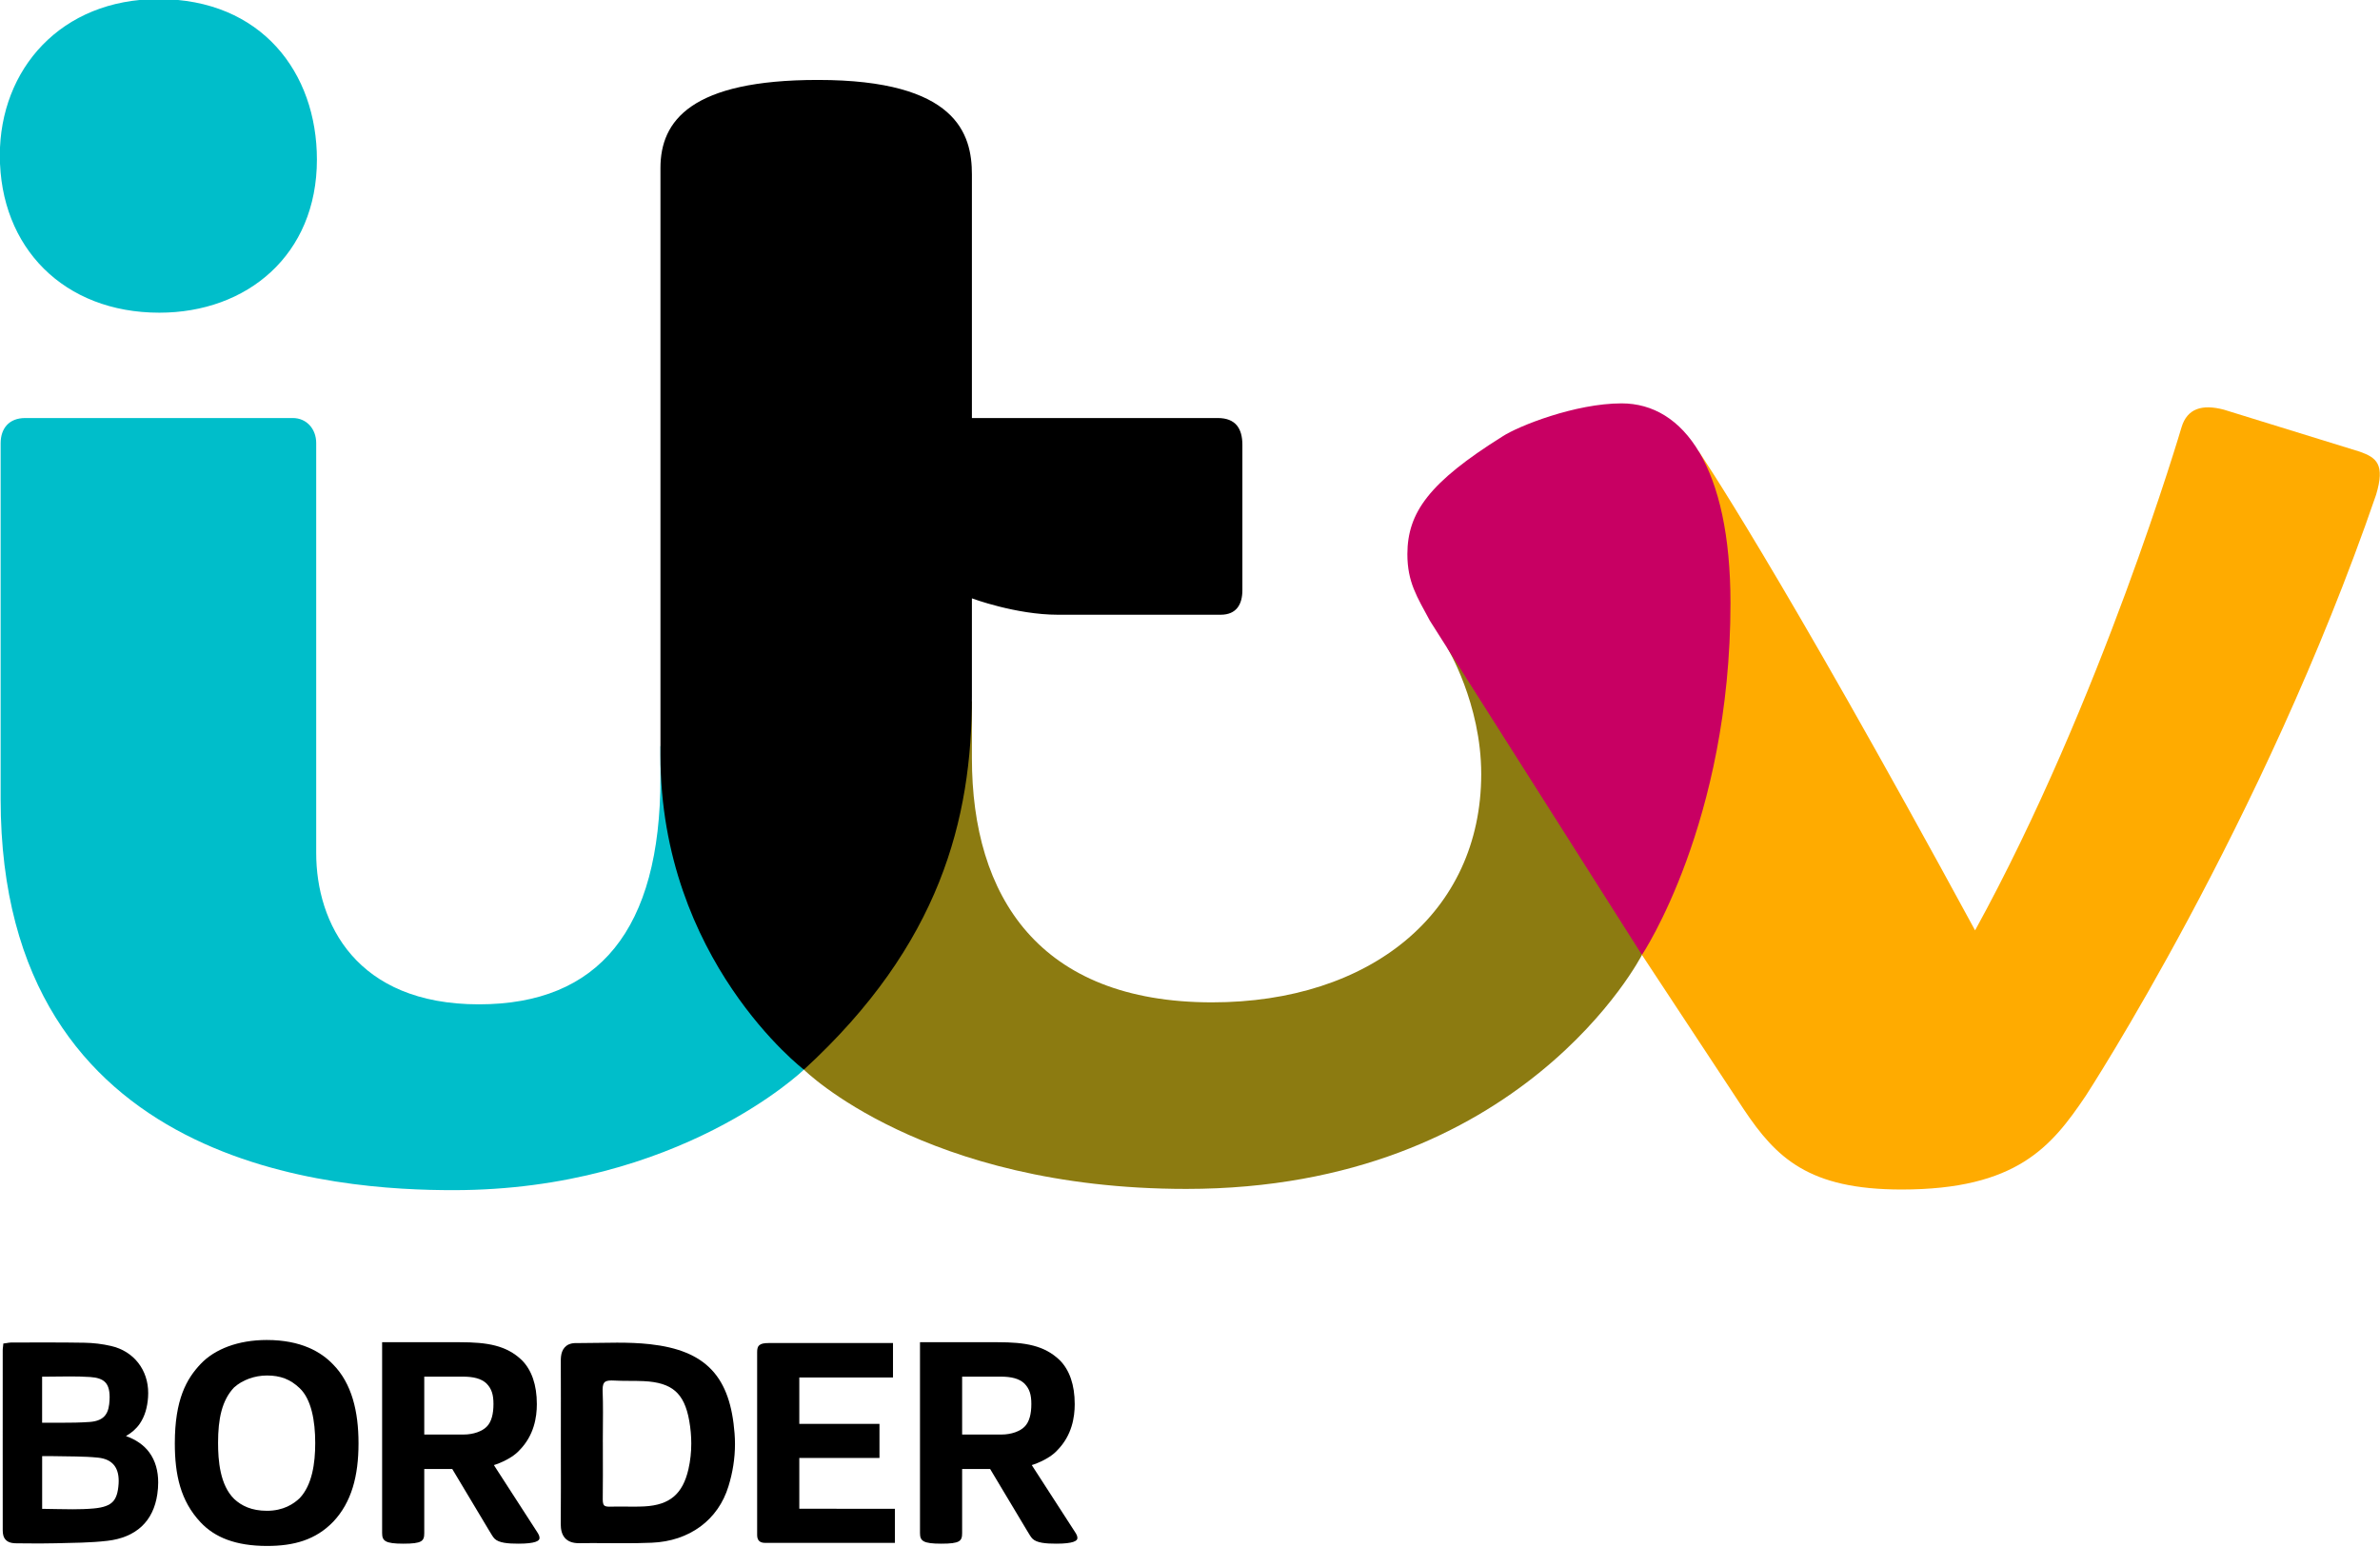
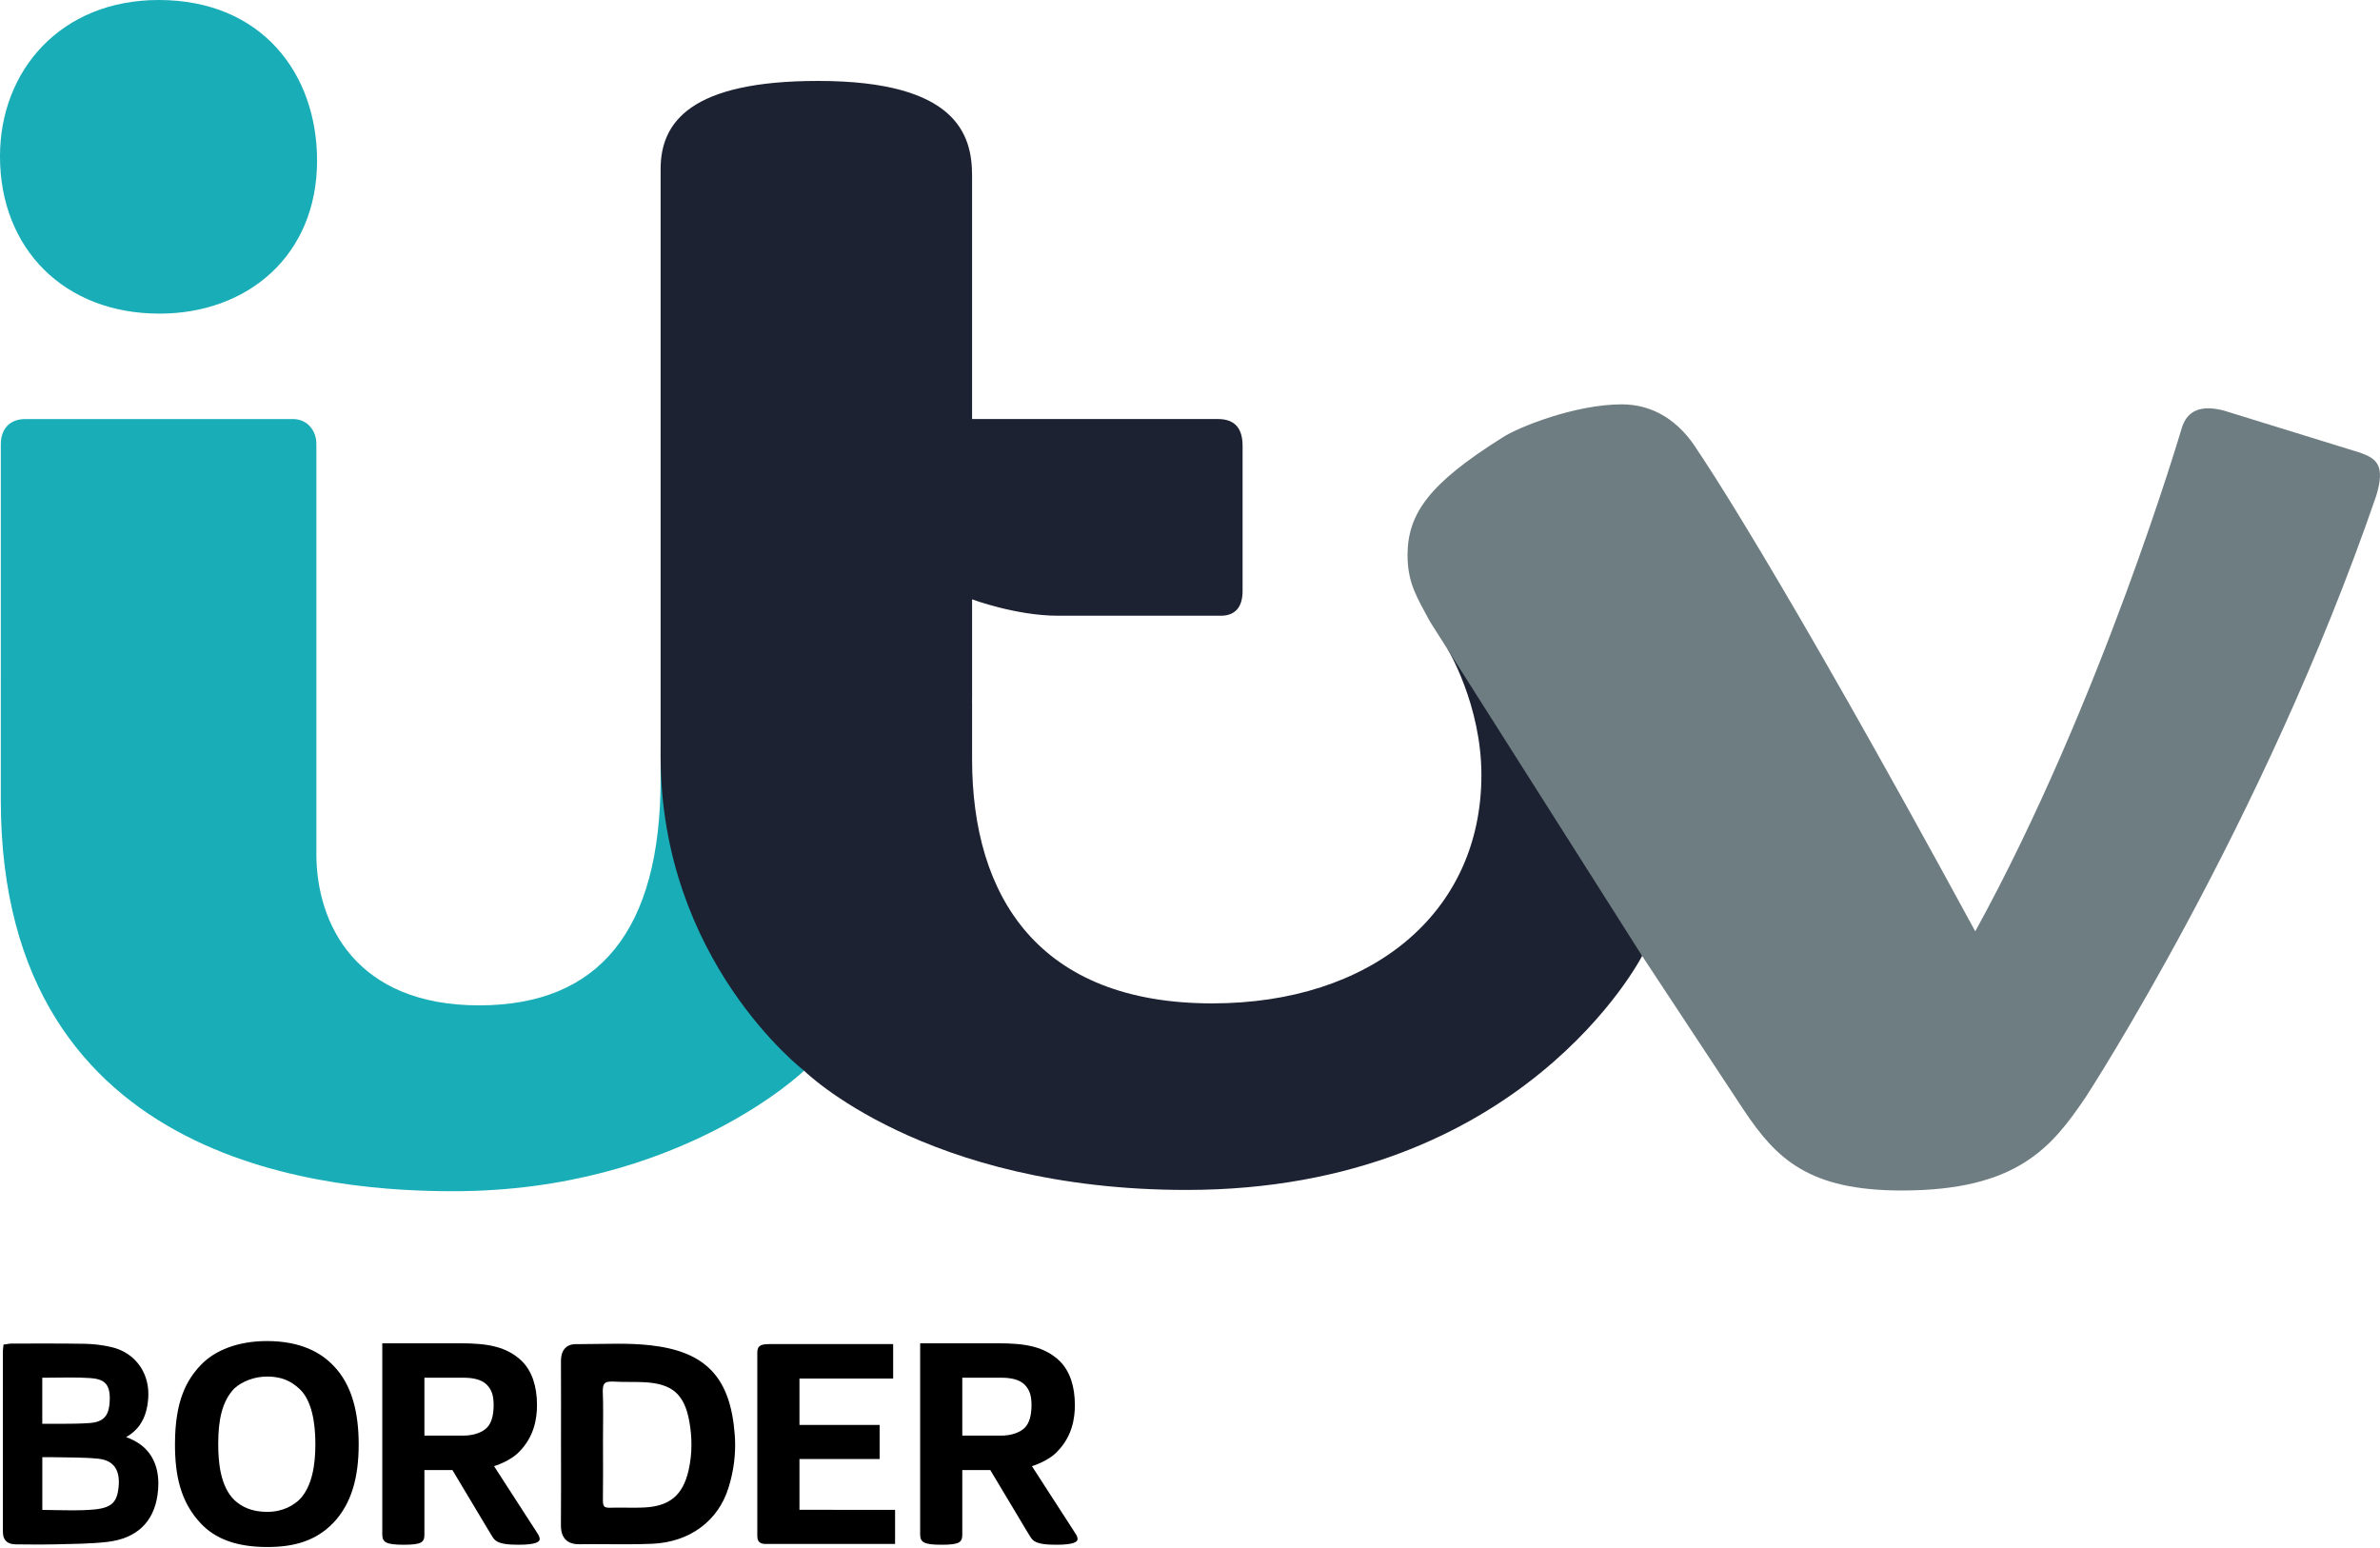
- <svg xmlns="http://www.w3.org/2000/svg" id="svg2" width="199" height="129.34" enable-background="new 0 0 200 130.246" version="1.1" viewBox="0 0 199 129.34" xml:space="preserve">
-   <g id="layer1" transform="translate(-7403.2 -1985.4)">
-     <g id="g3093" transform="matrix(.022511 0 0 .022511 7498.4 2040.7)">
-       <g id="g3113">
-         <g id="g3030" transform="matrix(15.222 0 0 15.222 -4957.3 -8309.2)">
-           <path id="path3018" d="m47.803 422.4c0-20.977 14.862-38.145 38.745-38.145 25.143 0 38.625 18.01 38.625 39.165 0 23.264-17.034 37.365-38.445 37.365-23.305 0-38.925-15.895-38.925-38.385z" fill="#00beca" />
-           <path id="path3020" d="m48.001 492.64c0-3.571 2.002-6.152 6-6.152h65.271c3.448 0 5.728 2.733 5.728 6.092v100.07c0 17.06 9.714 36.903 39.695 36.903 29.199 0 44.305-18.168 44.305-55.264v-7.797l31 59 4 20.001s-30.416 29.402-85.541 29.402c-27.362 0-110.46-4.489-110.46-95.403v-86.848z" fill="#00beca" />
-           <path id="path3024" d="m244 645.49 31-80.001 10-10v14c0 33.675 16.336 59.58 58.605 59.58 38.542 0 65.673-21.833 65.673-55.717 0-17.222-8.333-30.887-8.333-30.887l43.72 21.832 3.833 53.191s-29.115 57.106-111.19 57.106c-64.089-1e-3 -93.308-29.104-93.308-29.104z" fill="#8c7b11" />
-           <path id="path3022" d="m244 645.49s-35-26.749-35-76.759v-143.24c0-11.519 7.432-21.5 38.42-21.5 33.864 0 37.58 13.181 37.58 23.07v59.429h59.999c4.329 0 5.999 2.531 5.999 6.541v35.458c0 3.354-1.368 6-5.301 6h-39.697c-10.294 0-21-4-21-4v24c0 29.924-7.733 60.49-41 91.001z" />
-           <path id="path3028" d="m448.5 617.49 9.527-104.67 4.306-18.215s19.012 27.722 67.452 116.9c30.762-55.936 50.381-122.78 50.381-122.78 1.379-4.57 5.027-5.676 10.308-4.283l33.204 10.264c4.035 1.438 6.221 3.031 3.95 10.528-27.621 80.38-70.871 146.69-70.871 146.69-8.327 12.34-16.809 22.816-44.912 22.816-22.671 0-30.568-7.723-38.465-19.51l-24.88-37.739z" fill="#ffab00" />
-           <path id="path3026" d="m448.5 617.49-51.766-81.569c-3.109-5.814-5.477-9.34-5.477-16.244 0.04-10.15 5.312-17.488 23.198-28.691 3.862-2.539 17.789-8.075 29.075-8.075 15.216 0 26.567 15.75 26.567 48.702 0 53.616-21.597 85.877-21.597 85.877z" fill="#c80063" />
-         </g>
-       </g>
-       <g id="g15">
-         <path id="path17" d="m-3675 2937.5c-19.609-26.463-48.719-46.722-86.223-60.127 21.279-12.104 38.633-27.243 51.213-45.637 19.152-27.808 28.328-61.255 30.91-98.173 0.346-5.162 0.52-10.325 0.52-15.357 0.5-85.462-52.859-156.09-138.1-175.39-32.037-7.461-65.354-11.408-98.15-12.016-46.18-0.824-92.316-1.041-138.39-1.041-42.645 0-85.201 0.172-127.74 0.172h-6.832c-7.592 0.088-13.035 1.736-16.527 2.127l-12.299 1.648-1.258 12.363c-0.326 3.557-0.977 6.594-1.043 11.582-0.021 122.12-0.064 244.2-0.064 366.27 0 101.17 0.021 202.29 0.109 303.45 0.021 7.027 0.541 13.578 2.363 19.912 2.387 9.414 9.523 18.741 18.828 22.992 9.154 4.425 18.783 5.293 29.977 5.51 28.438 0.26 57.004 0.607 85.656 0.607 20.303 0 40.648-0.218 61.061-0.781 62.859-1.648 126.76-1.605 190.55-9.023 52.535-6.073 95.678-23.816 127.39-53.359 31.756-29.499 51.189-70.408 58.305-119.78 2.191-14.837 3.297-29.413 3.297-43.556 0.041-41.948-10.067-80.818-33.557-112.4zm-221.88-112.36c-34.555 2.43-69.52 2.82-104.75 2.82-16.484 0-33.014-0.044-49.629-0.044-7.092 0-14.229 0-21.344 0.044v-171.05c34.076-0.131 68.066-0.955 101.69-0.955 25.813 0 51.494 0.479 76.893 2.17 26.291 1.691 43.947 7.939 54.596 18.307 10.672 10.238 17.527 26.637 17.613 56.136 0 7.982-0.541 16.789-1.627 26.593-2.689 22.646-9.674 37.396-20.605 47.46-10.978 10.107-27.614 16.745-52.839 18.523zm-175.59 126.76c6.832-0.044 13.861-0.131 20.41-0.087 7.115-0.044 14.057 0.043 20.977 0.217 56.418 1.388 112.27 0.087 166.39 5.596 27.375 2.95 45.617 12.19 57.697 25.986 12.039 13.752 18.807 33.446 18.828 60.126l-0.303 10.629c-2.17 33.534-9.176 54.184-21.691 67.024-12.385 12.972-33.621 21.604-70.713 24.944-25.854 2.343-52.014 3.037-78.52 3.037-36.896 0-74.66-1.258-113.07-1.648v-195.82z" />
-         <path id="path3034" d="m-3238.1 2520.6c-106.85 0-193.7 34.098-245.52 88.846-52.297 55.094-96.068 131.66-96.068 294.91 0 116.52 20.953 214.04 95.83 293.61 52.752 56.049 130.38 87.631 247.12 87.631 99.646 0 180.42-22.646 245.5-90.06 68.021-72.014 93.877-169.97 93.877-291.18 0-118.34-25.031-222.37-94.311-292.82-44.032-46.157-118.41-90.927-246.43-90.927zm0.76 131.88c49.715 0 86.611 13.926 121.42 47.113 43.166 40.865 57.742 120.86 57.742 203.72 0 76.092-11.67 155.74-57.438 204.46-22.385 21.604-60.691 47.243-122.03 47.243-57.176 0-94.463-18.828-121.27-43.643-53.336-51.971-60.148-143.42-60.148-208.97 0-88.064 13.861-157.69 59.693-205.76 30.215-26.983 74.92-44.163 122.03-44.163z" />
-         <path id="path3036" d="m-2809.7 2528.9v708.86c0 29.152 11.389 39.391 78.848 39.391 69.041 0 77.652-9.37 77.652-39.391v-238.08h103.96l137.52 229.66c7.135 12.147 14.553 24.294 19.607 29.152 15.748 16.052 50.822 18.654 88.758 18.654 63.75 0 78.283-10.802 78.283-20.476 0-6.898-1.475-12.407-11.691-27.244l-157.8-244.15s61.385-18.003 94.963-55.182c54.313-55.008 64.594-122.68 64.594-171.27 0-72.013-19.607-127.15-55.744-163.29-57.133-55.094-128.67-66.635-229.81-66.635h-289.14zm156.5 127.85h144.59c36.506 0.131 66.744 6.422 86.764 25.553 18.936 19.521 25.725 41.125 25.725 76.091 0 36.788-7.373 66.417-24.9 83.987-16.615 17.179-49.281 29.412-86.395 29.412h-145.78v-215.04z" />
-         <path id="path3036_1_" d="m-811.85 2528.9v708.86c0 29.152 11.389 39.391 78.846 39.391 69.043 0 77.654-9.37 77.654-39.391v-238.08h103.96l137.52 229.66c7.137 12.147 14.555 24.294 19.631 29.152 15.703 16.052 50.799 18.654 88.758 18.654 63.729 0 78.262-10.802 78.262-20.476 0-6.898-1.477-12.407-11.713-27.244l-157.78-244.15s61.385-18.003 94.961-55.182c54.314-55.008 64.596-122.68 64.596-171.27 0-72.013-19.607-127.15-55.744-163.29-57.135-55.094-128.67-66.635-229.81-66.635h-289.14zm156.5 127.85h144.59c36.506 0.131 66.742 6.422 86.764 25.553 18.936 19.521 25.725 41.125 25.725 76.091 0 36.788-7.375 66.417-24.9 83.987-16.615 17.179-49.281 29.412-86.395 29.412h-145.78v-215.04z" />
-         <path id="path22" d="m-1500.6 2867.5c-7.982-102.99-33.145-180.64-84.596-235.56-51.449-54.834-126.85-84.248-229.4-95.701-40.779-4.512-81.645-5.725-122.34-5.725-45.639 0-91.102 1.561-135.96 1.475h-15.529-1.215c-9.979 0-19.088 1.561-27.158 5.205-12.146 5.467-20.475 16.139-24.379 26.984-3.992 10.844-4.773 22.123-4.859 33.576v0.867c0.174 47.461 0.26 94.832 0.26 142.38 0 52.318-0.086 104.55-0.086 156.96v5.379c0 54.747 0.174 109.5 0.174 164.24 0 44.943-0.088 89.887-0.521 134.74v1.909c0.086 19.608 3.297 37.568 15.27 51.537 12.148 14.056 30.889 19.695 52.232 19.521h2.168c15.965-0.26 32.016-0.347 48.068-0.347 38.609 0 77.305 0.521 116.18 0.521 34.445 0 68.977-0.347 103.59-1.822 140.64-5.553 247.36-84.768 285.45-209.71 15.791-51.104 24.207-103.6 24.207-156.96 0-13.099-0.521-26.288-1.562-39.475zm-489.61 243.98v-0.087c0.434-29.586 0.521-59.085 0.521-88.585 0-40.171-0.174-80.256-0.174-120.34v-0.086l-0.088-4.599c0-36.268 0.607-72.621 0.607-109.24 0-26.289-0.26-52.752-1.301-79.214v-0.087l-0.086-4.339c0-15.965 3.469-23.512 7.113-27.07 3.559-3.73 10.672-6.854 25.248-6.854l7.115 0.174c38.523 2.256 76.178 0.52 112.53 2.256 54.488 2.43 91.709 14.314 117.56 36.613 25.855 22.385 42.861 57.091 52.23 110.88 4.947 28.024 7.549 56.309 7.549 84.42 0 31.843-3.383 63.598-10.498 95.006-10.846 47.46-28.719 80.083-54.486 101.95-25.684 21.69-60.734 33.924-109.41 36.44-13.275 0.693-26.637 0.867-40.172 0.867-18.74 0-37.742-0.347-57.004-0.347-10.238 0-20.563 0.087-30.887 0.434l-2.689 0.087c-12.494-0.174-16.66-2.863-18.828-5.293-2.344-2.429-4.945-8.937-4.859-21.517v-1.474z" />
-         <path id="path3202" d="m-1386.9 3274.2c-22.037 0-29.846-11.235-29.846-29.846v-678.75c0-23.426 6.854-33.664 43.035-33.664h461.58v127.98h-348.01v172.18h297.77v126.76h-297.77v188.58l355.16 0.087v126.67h-481.92z" />
-       </g>
+ <svg xmlns="http://www.w3.org/2000/svg" id="svg2" width="199" height="129.35" enable-background="new 0 0 200 130.246" version="1.1" viewBox="0 0 199 129.35" xml:space="preserve">
+   <g id="g824" transform="translate(.00050934 .0046083)" stroke-width=".343">
+     <g id="g817" fill="#18adb7">
+       <path id="path3018-3" d="m-5.0934e-4 13.066c0-7.188 5.093-13.071 13.276-13.071 8.616 0 13.235 6.171 13.235 13.42 0 7.972-5.837 12.803-13.174 12.803-7.985 0-13.338-5.447-13.338-13.153z" />
+       <path id="path3020-8" d="m0.068 37.141c0-1.224 0.686-2.108 2.056-2.108h22.366c1.182 0 1.963 0.936 1.963 2.087v34.29c0 5.846 3.329 12.645 13.602 12.645 10.005 0 15.181-6.225 15.181-18.936v-2.672l10.622 20.217 1.371 6.853s-10.422 10.076-29.312 10.076c-9.376 0-37.85-1.538-37.85-32.691z" />
    </g>
+     <path id="path3024-4" d="m68.4 6.762c-10.618-1e-7 -13.164 3.42-13.164 7.367v49.082c0 17.137 11.992 26.303 11.992 26.303s10.014 9.973 31.975 9.973c28.123 0 38.1-19.566 38.1-19.566l-1.312-18.229-14.982-7.481s2.856 4.683 2.856 10.584c0 11.61-9.294 19.094-22.502 19.094-14.485 0-20.084-8.879-20.084-20.418v-4.797l-0.006 0.006c6.84e-4 -0.116 0.006-0.232 0.006-0.348v-8.225s3.67 1.371 7.197 1.371h13.602c1.349 0 1.818-0.908 1.818-2.057v-12.15c0-1.374-0.573-2.24-2.057-2.24h-20.561v-20.363c0-3.389-1.273-7.906-12.877-7.906z" fill="#1d2232" />
+     <path id="path3028-7" d="m135.6 33.803c-3.867 0-8.639 1.897-9.963 2.768-6.128 3.839-7.936 6.354-7.949 9.832 0 2.366 0.812 3.572 1.877 5.564l17.738 27.953 8.525 12.928c2.706 4.039 5.412 6.686 13.182 6.686 9.63 0 12.535-3.59 15.389-7.818 0 0 14.821-22.723 24.285-50.266 0.778-2.569 0.028-3.114-1.353-3.607l-11.379-3.516c-1.81-0.477-3.059-0.099-3.531 1.467 0 0-6.722 22.905-17.264 42.072-16.598-30.558-23.113-40.057-23.113-40.057l-2e-3 0.006c-1.62-2.689-3.868-4.012-6.441-4.012z" fill="#6e7d81" />
+   </g>
+   <g id="g15" transform="matrix(.022511 0 0 .022511 95.213 55.385)">
+     <path id="path17" d="m-3675 2937.5c-19.609-26.463-48.719-46.722-86.223-60.127 21.279-12.104 38.633-27.243 51.213-45.637 19.152-27.808 28.328-61.255 30.91-98.173 0.346-5.162 0.52-10.325 0.52-15.357 0.5-85.462-52.859-156.09-138.1-175.39-32.037-7.461-65.354-11.408-98.15-12.016-46.18-0.824-92.316-1.041-138.39-1.041-42.645 0-85.201 0.172-127.74 0.172h-6.832c-7.592 0.088-13.035 1.736-16.527 2.127l-12.299 1.648-1.258 12.363c-0.326 3.557-0.977 6.594-1.043 11.582-0.021 122.12-0.064 244.2-0.064 366.27 0 101.17 0.021 202.29 0.109 303.45 0.021 7.027 0.541 13.578 2.363 19.912 2.387 9.414 9.523 18.741 18.828 22.992 9.154 4.425 18.783 5.293 29.977 5.51 28.438 0.26 57.004 0.607 85.656 0.607 20.303 0 40.648-0.218 61.061-0.781 62.859-1.648 126.76-1.605 190.55-9.023 52.535-6.073 95.678-23.816 127.39-53.359 31.756-29.499 51.189-70.408 58.305-119.78 2.191-14.837 3.297-29.413 3.297-43.556 0.041-41.948-10.067-80.818-33.557-112.4zm-221.88-112.36c-34.555 2.43-69.52 2.82-104.75 2.82-16.484 0-33.014-0.044-49.629-0.044-7.092 0-14.229 0-21.344 0.044v-171.05c34.076-0.131 68.066-0.955 101.69-0.955 25.813 0 51.494 0.479 76.893 2.17 26.291 1.691 43.947 7.939 54.596 18.307 10.672 10.238 17.527 26.637 17.613 56.136 0 7.982-0.541 16.789-1.627 26.593-2.689 22.646-9.674 37.396-20.605 47.46-10.978 10.107-27.614 16.745-52.839 18.523zm-175.59 126.76c6.832-0.044 13.861-0.131 20.41-0.087 7.115-0.044 14.057 0.043 20.977 0.217 56.418 1.388 112.27 0.087 166.39 5.596 27.375 2.95 45.617 12.19 57.697 25.986 12.039 13.752 18.807 33.446 18.828 60.126l-0.303 10.629c-2.17 33.534-9.176 54.184-21.691 67.024-12.385 12.972-33.621 21.604-70.713 24.944-25.854 2.343-52.014 3.037-78.52 3.037-36.896 0-74.66-1.258-113.07-1.648v-195.82z" />
+     <path id="path3034" d="m-3238.1 2520.6c-106.85 0-193.7 34.098-245.52 88.846-52.297 55.094-96.068 131.66-96.068 294.91 0 116.52 20.953 214.04 95.83 293.61 52.752 56.049 130.38 87.631 247.12 87.631 99.646 0 180.42-22.646 245.5-90.06 68.021-72.014 93.877-169.97 93.877-291.18 0-118.34-25.031-222.37-94.311-292.82-44.032-46.157-118.41-90.927-246.43-90.927zm0.76 131.88c49.715 0 86.611 13.926 121.42 47.113 43.166 40.865 57.742 120.86 57.742 203.72 0 76.092-11.67 155.74-57.438 204.46-22.385 21.604-60.691 47.243-122.03 47.243-57.176 0-94.463-18.828-121.27-43.643-53.336-51.971-60.148-143.42-60.148-208.97 0-88.064 13.861-157.69 59.693-205.76 30.215-26.983 74.92-44.163 122.03-44.163z" />
+     <path id="path3036" d="m-2809.7 2528.9v708.86c0 29.152 11.389 39.391 78.848 39.391 69.041 0 77.652-9.37 77.652-39.391v-238.08h103.96l137.52 229.66c7.135 12.147 14.553 24.294 19.607 29.152 15.748 16.052 50.822 18.654 88.758 18.654 63.75 0 78.283-10.802 78.283-20.476 0-6.898-1.475-12.407-11.691-27.244l-157.8-244.15s61.385-18.003 94.963-55.182c54.313-55.008 64.594-122.68 64.594-171.27 0-72.013-19.607-127.15-55.744-163.29-57.133-55.094-128.67-66.635-229.81-66.635h-289.14zm156.5 127.85h144.59c36.506 0.131 66.744 6.422 86.764 25.553 18.936 19.521 25.725 41.125 25.725 76.091 0 36.788-7.373 66.417-24.9 83.987-16.615 17.179-49.281 29.412-86.395 29.412h-145.78v-215.04z" />
+     <path id="path3036_1_" d="m-811.85 2528.9v708.86c0 29.152 11.389 39.391 78.846 39.391 69.043 0 77.654-9.37 77.654-39.391v-238.08h103.96l137.52 229.66c7.137 12.147 14.555 24.294 19.631 29.152 15.703 16.052 50.799 18.654 88.758 18.654 63.729 0 78.262-10.802 78.262-20.476 0-6.898-1.477-12.407-11.713-27.244l-157.78-244.15s61.385-18.003 94.961-55.182c54.314-55.008 64.596-122.68 64.596-171.27 0-72.013-19.607-127.15-55.744-163.29-57.135-55.094-128.67-66.635-229.81-66.635h-289.14zm156.5 127.85h144.59c36.506 0.131 66.742 6.422 86.764 25.553 18.936 19.521 25.725 41.125 25.725 76.091 0 36.788-7.375 66.417-24.9 83.987-16.615 17.179-49.281 29.412-86.395 29.412h-145.78v-215.04z" />
+     <path id="path22" d="m-1500.6 2867.5c-7.982-102.99-33.145-180.64-84.596-235.56-51.449-54.834-126.85-84.248-229.4-95.701-40.779-4.512-81.645-5.725-122.34-5.725-45.639 0-91.102 1.561-135.96 1.475h-16.744c-9.979 0-19.088 1.561-27.158 5.205-12.146 5.467-20.475 16.139-24.379 26.984-3.992 10.844-4.773 22.123-4.859 33.576v0.867c0.174 47.461 0.26 94.832 0.26 142.38 0 52.318-0.086 104.55-0.086 156.96v5.379c0 54.747 0.174 109.5 0.174 164.24 0 44.943-0.088 89.887-0.521 134.74v1.909c0.086 19.608 3.297 37.568 15.27 51.537 12.148 14.056 30.889 19.695 52.232 19.521h2.168c15.965-0.26 32.016-0.347 48.068-0.347 38.609 0 77.305 0.521 116.18 0.521 34.445 0 68.977-0.347 103.59-1.822 140.64-5.553 247.36-84.768 285.45-209.71 15.791-51.104 24.207-103.6 24.207-156.96 0-13.099-0.521-26.288-1.562-39.475zm-489.61 243.98v-0.087c0.434-29.586 0.521-59.085 0.521-88.585 0-40.171-0.174-80.256-0.174-120.34v-0.086l-0.088-4.599c0-36.268 0.607-72.621 0.607-109.24 0-26.289-0.26-52.752-1.301-79.214v-0.087l-0.086-4.339c0-15.965 3.469-23.512 7.113-27.07 3.559-3.73 10.672-6.854 25.248-6.854l7.115 0.174c38.523 2.256 76.178 0.52 112.53 2.256 54.488 2.43 91.709 14.314 117.56 36.613 25.855 22.385 42.861 57.091 52.23 110.88 4.947 28.024 7.549 56.309 7.549 84.42 0 31.843-3.383 63.598-10.498 95.006-10.846 47.46-28.719 80.083-54.486 101.95-25.684 21.69-60.734 33.924-109.41 36.44-13.275 0.693-26.637 0.867-40.172 0.867-18.74 0-37.742-0.347-57.004-0.347-10.238 0-20.563 0.087-30.887 0.434l-2.689 0.087c-12.494-0.174-16.66-2.863-18.828-5.293-2.344-2.429-4.945-8.937-4.859-21.517v-1.474z" />
+     <path id="path3202" d="m-1386.9 3274.2c-22.037 0-29.846-11.235-29.846-29.846v-678.75c0-23.426 6.854-33.664 43.035-33.664h461.58v127.98h-348.01v172.18h297.77v126.76h-297.77v188.58l355.16 0.087v126.67h-481.92z" />
  </g>
</svg>
